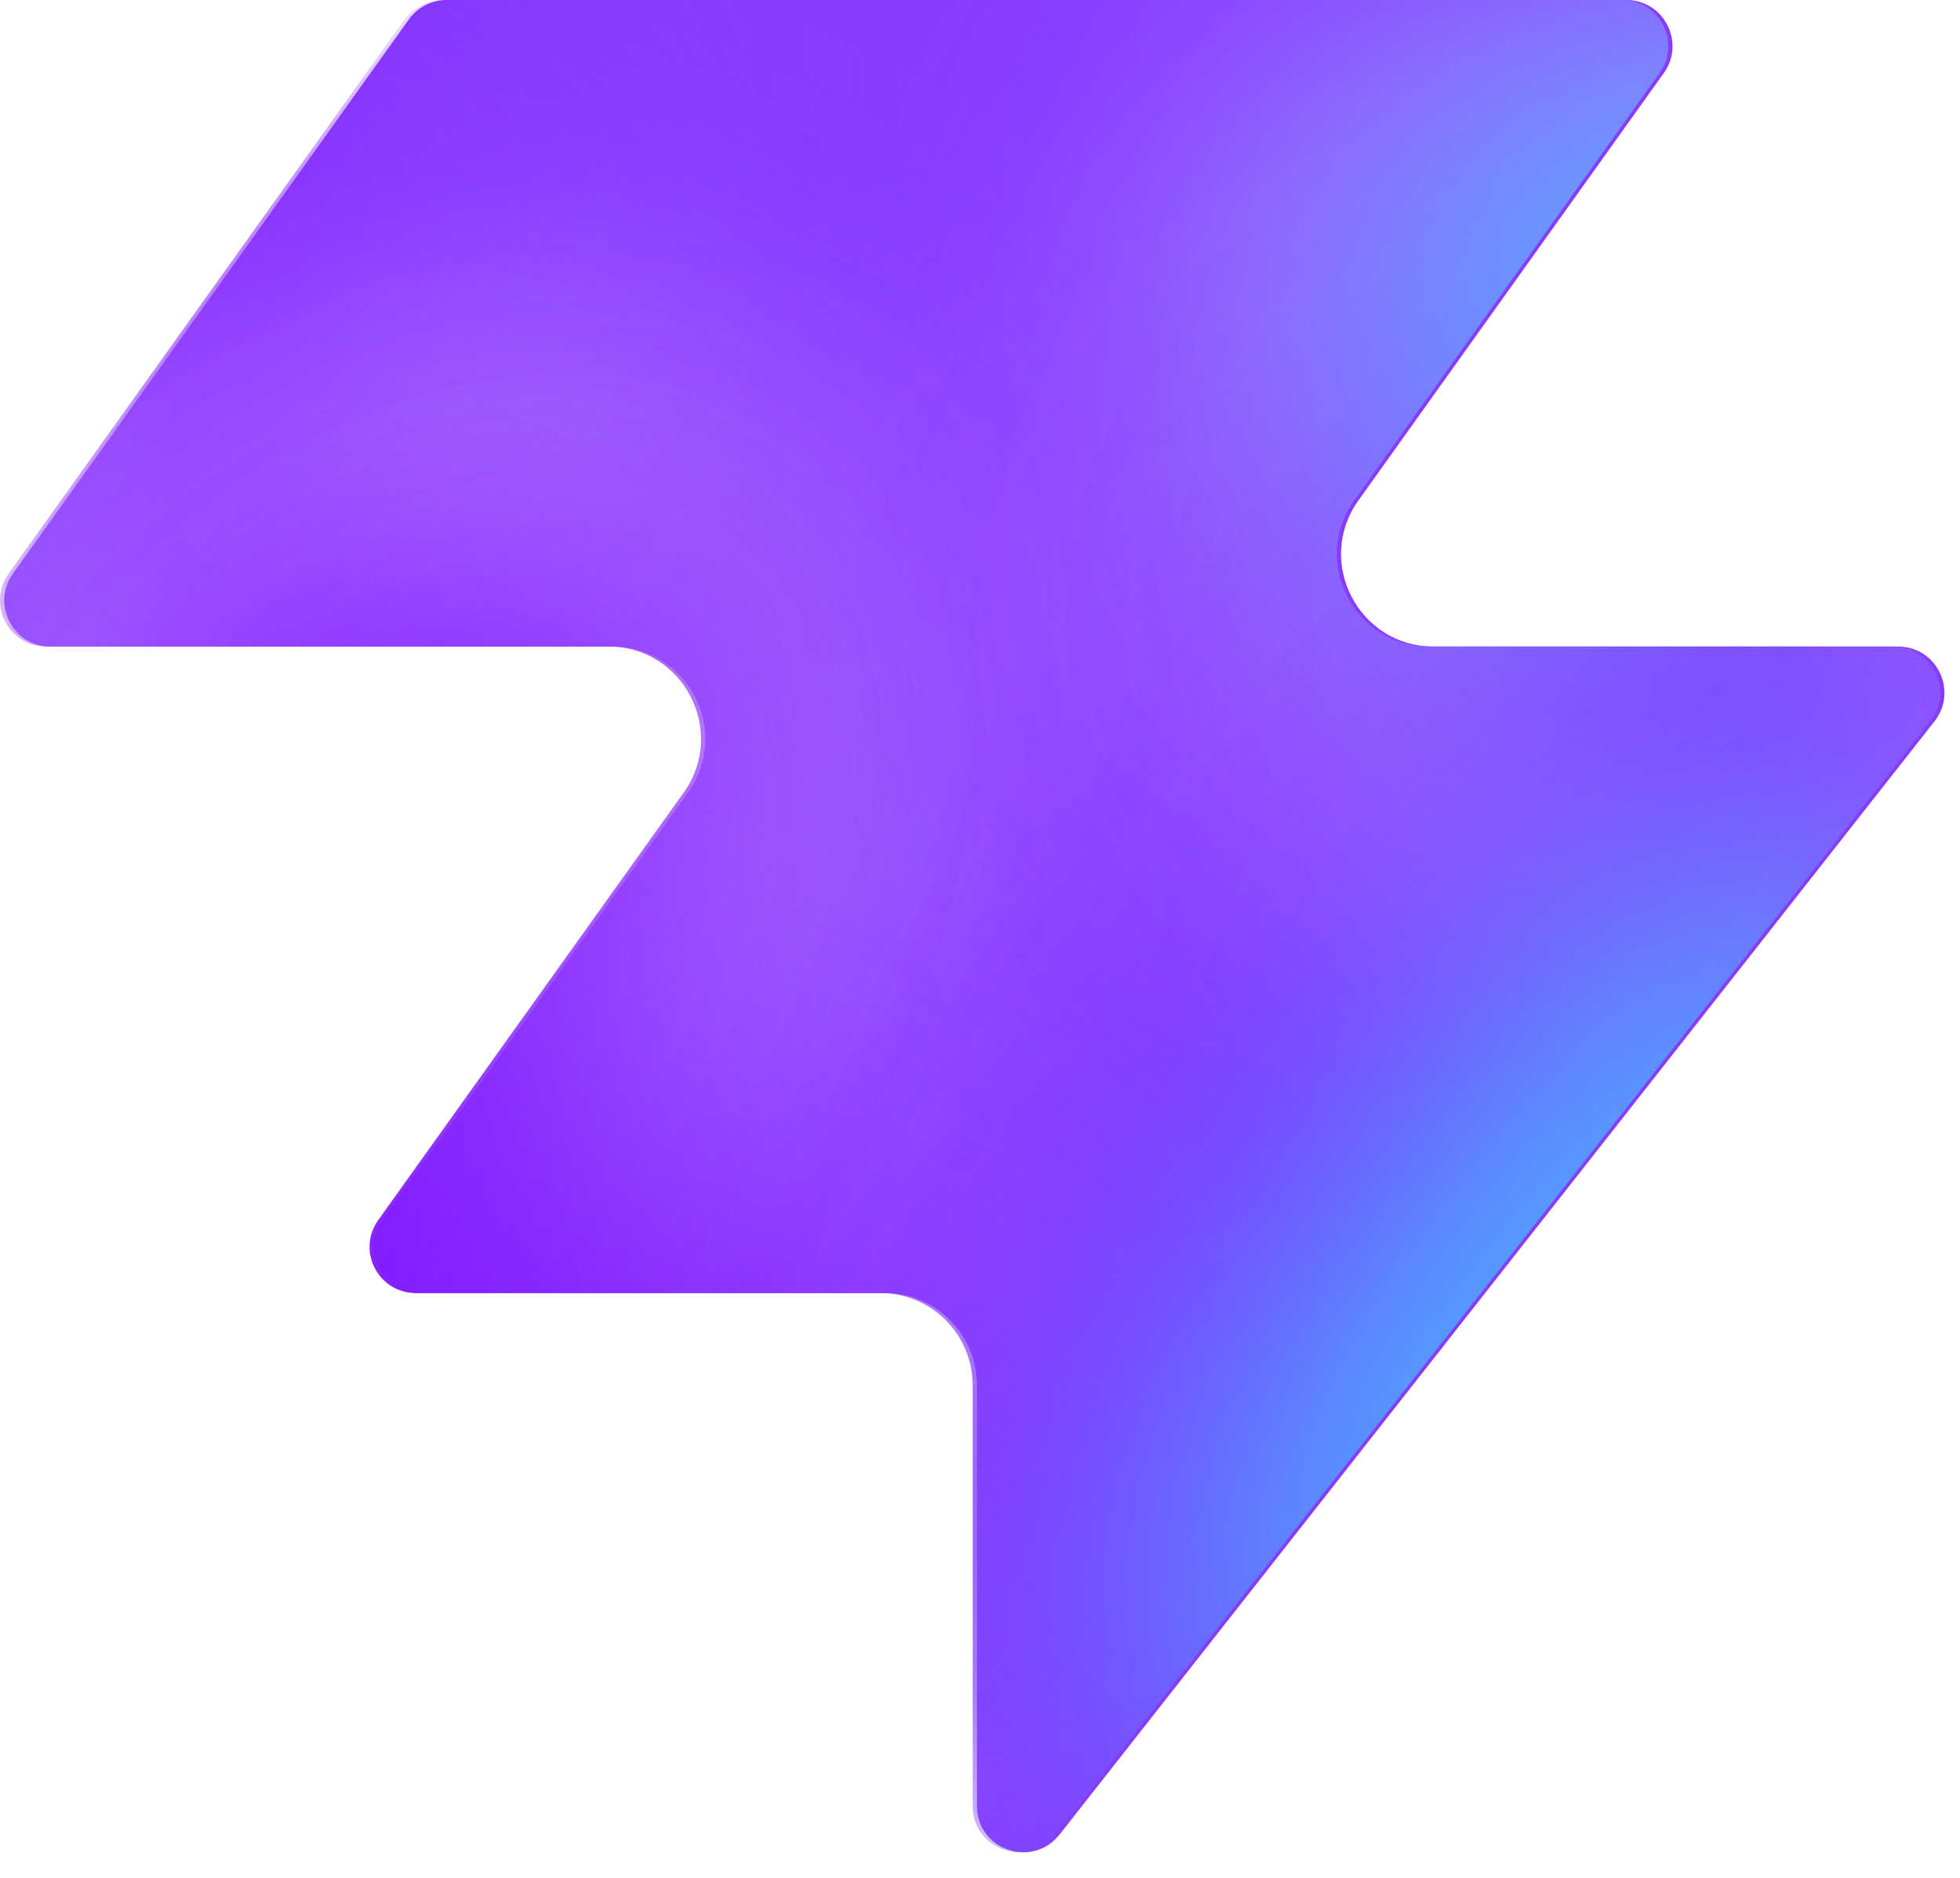
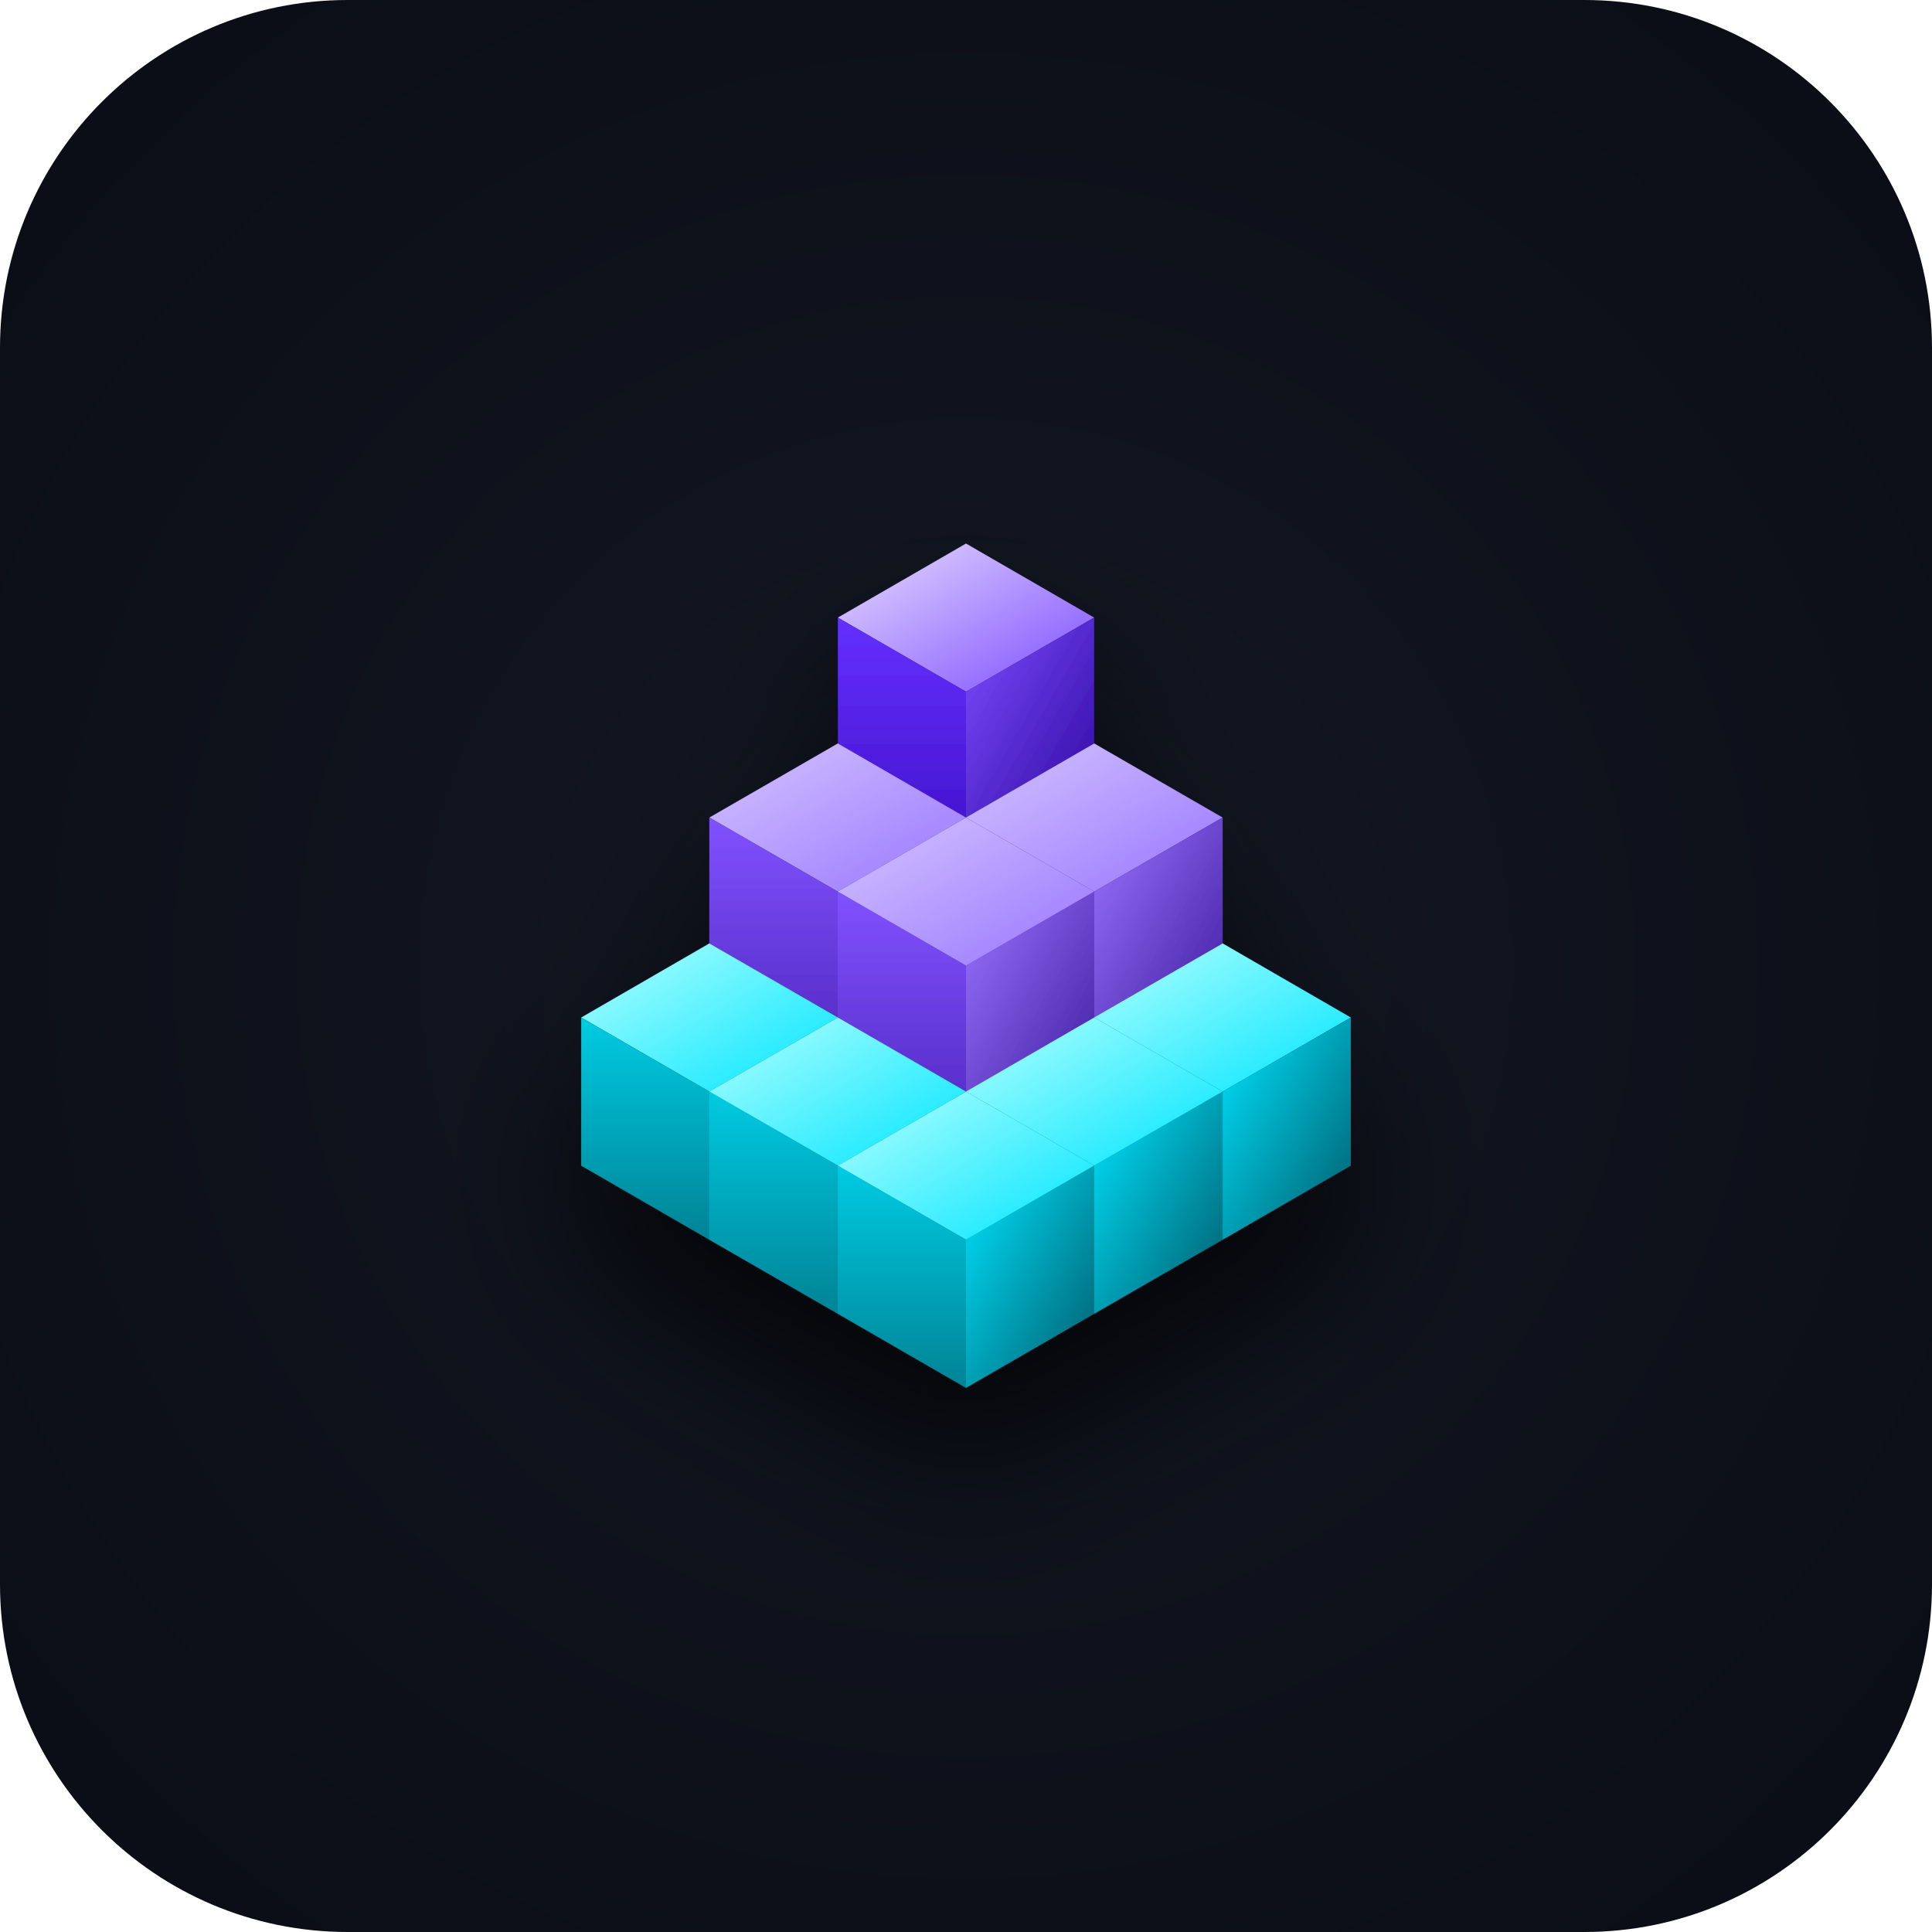
- <svg xmlns="http://www.w3.org/2000/svg" width="48" height="46" fill="none" viewBox="0 0 48 46">
-   <path fill="#863bff" d="M25.946 44.938c-.664.845-2.021.375-2.021-.698V33.937a2.26 2.26 0 0 0-2.262-2.262H10.287c-.92 0-1.456-1.04-.92-1.788l7.48-10.471c1.07-1.497 0-3.578-1.842-3.578H1.237c-.92 0-1.456-1.04-.92-1.788L10.013.474c.214-.297.556-.474.92-.474h28.894c.92 0 1.456 1.04.92 1.788l-7.48 10.471c-1.07 1.498 0 3.579 1.842 3.579h11.377c.943 0 1.473 1.088.89 1.83L25.947 44.94z" style="fill:#863bff;fill:color(display-p3 .525 .23 1);fill-opacity:1" />
-   <mask id="a" width="48" height="46" x="0" y="0" maskUnits="userSpaceOnUse" style="mask-type:alpha">
-     <path fill="#000" d="M25.842 44.938c-.664.844-2.021.375-2.021-.698V33.937a2.26 2.26 0 0 0-2.262-2.262H10.183c-.92 0-1.456-1.04-.92-1.788l7.48-10.471c1.07-1.498 0-3.579-1.842-3.579H1.133c-.92 0-1.456-1.04-.92-1.787L9.91.473c.214-.297.556-.474.92-.474h28.894c.92 0 1.456 1.04.92 1.788l-7.48 10.471c-1.07 1.498 0 3.578 1.842 3.578h11.377c.943 0 1.473 1.088.89 1.832L25.843 44.94z" style="fill:#000;fill-opacity:1" />
-   </mask>
-   <g mask="url(#a)">
-     <g filter="url(#b)">
-       <ellipse cx="5.508" cy="14.704" fill="#ede6ff" rx="5.508" ry="14.704" style="fill:#ede6ff;fill:color(display-p3 .927 .903 1);fill-opacity:1" transform="matrix(.00324 1 1 -.00324 -4.47 31.516)" />
+ <svg xmlns="http://www.w3.org/2000/svg" viewBox="0 0 600 600" width="100%" height="100%">
+   <defs>
+     <radialGradient id="bg" cx="50%" cy="50%" r="75%">
+       <stop offset="0%" stop-color="#141824" />
+       <stop offset="100%" stop-color="#090C13" />
+     </radialGradient>
+     <filter id="pyramidShadow" x="-30%" y="-30%" width="160%" height="160%">
+       <feDropShadow dx="0" dy="28" stdDeviation="24" flood-color="#000000" flood-opacity="0.75" />
+     </filter>
+     <linearGradient id="t-top" x1="0%" y1="0%" x2="100%" y2="100%">
+       <stop offset="0%" stop-color="#B2FFFF" />
+       <stop offset="100%" stop-color="#00E5FF" />
+     </linearGradient>
+     <linearGradient id="t-left" x1="0%" y1="0%" x2="0%" y2="100%">
+       <stop offset="0%" stop-color="#00CBE2" />
+       <stop offset="100%" stop-color="#008396" />
+     </linearGradient>
+     <linearGradient id="t-right" x1="0%" y1="0%" x2="100%" y2="100%">
+       <stop offset="0%" stop-color="#00E5FF" />
+       <stop offset="100%" stop-color="#005B6B" />
+     </linearGradient>
+     <linearGradient id="m-top" x1="0%" y1="0%" x2="100%" y2="100%">
+       <stop offset="0%" stop-color="#D4C4FF" />
+       <stop offset="100%" stop-color="#9975FF" />
+     </linearGradient>
+     <linearGradient id="m-left" x1="0%" y1="0%" x2="0%" y2="100%">
+       <stop offset="0%" stop-color="#8052FF" />
+       <stop offset="100%" stop-color="#552BC6" />
+     </linearGradient>
+     <linearGradient id="m-right" x1="0%" y1="0%" x2="100%" y2="100%">
+       <stop offset="0%" stop-color="#9975FF" />
+       <stop offset="100%" stop-color="#3D1A9E" />
+     </linearGradient>
+     <linearGradient id="v-top" x1="0%" y1="0%" x2="100%" y2="100%">
+       <stop offset="0%" stop-color="#E7DBFF" />
+       <stop offset="100%" stop-color="#7C4DFF" />
+     </linearGradient>
+     <linearGradient id="v-left" x1="0%" y1="0%" x2="0%" y2="100%">
+       <stop offset="0%" stop-color="#6430FF" />
+       <stop offset="100%" stop-color="#4213CC" />
+     </linearGradient>
+     <linearGradient id="v-right" x1="0%" y1="0%" x2="100%" y2="100%">
+       <stop offset="0%" stop-color="#7C4DFF" />
+       <stop offset="100%" stop-color="#2D069E" />
+     </linearGradient>
+   </defs>
+   <rect width="100%" height="100%" rx="108" fill="url(#bg)" />
+   <g filter="url(#pyramidShadow)" transform="translate(300, 270)">
+     <g>
+       <polygon points="0.0,-101.2 39.8,-78.2 0.0,-55.2 -39.8,-78.2" fill="url(#v-top)" />
+       <polygon points="-39.8,-78.2 0.0,-55.2 0.0,-9.2 -39.8,-32.2" fill="url(#v-left)" />
+       <polygon points="0.0,-55.2 39.8,-78.2 39.8,-32.2 0.0,-9.2" fill="url(#v-right)" />
    </g>
-     <g filter="url(#c)">
-       <ellipse cx="10.399" cy="29.851" fill="#ede6ff" rx="10.399" ry="29.851" style="fill:#ede6ff;fill:color(display-p3 .927 .903 1);fill-opacity:1" transform="matrix(.00324 1 1 -.00324 -39.328 7.883)" />
+     <g>
+       <polygon points="39.8,-39.1 79.7,-16.1 39.8,6.9 0.0,-16.1" fill="url(#m-top)" />
+       <polygon points="0.0,-16.1 39.8,6.9 39.8,52.9 0.0,29.9" fill="url(#m-left)" />
+       <polygon points="39.8,6.9 79.7,-16.1 79.7,29.9 39.8,52.9" fill="url(#m-right)" />
    </g>
-     <g filter="url(#d)">
-       <ellipse cx="5.508" cy="30.487" fill="#7e14ff" rx="5.508" ry="30.487" style="fill:#7e14ff;fill:color(display-p3 .492 .077 1);fill-opacity:1" transform="rotate(89.814 -25.913 -14.639)scale(1 -1)" />
+     <g>
+       <polygon points="-39.8,-39.1 0.0,-16.1 -39.8,6.9 -79.7,-16.1" fill="url(#m-top)" />
+       <polygon points="-79.7,-16.1 -39.8,6.9 -39.8,52.9 -79.7,29.9" fill="url(#m-left)" />
+       <polygon points="-39.8,6.9 0.0,-16.1 0.0,29.9 -39.8,52.9" fill="url(#m-right)" />
    </g>
-     <g filter="url(#e)">
-       <ellipse cx="5.508" cy="30.599" fill="#7e14ff" rx="5.508" ry="30.599" style="fill:#7e14ff;fill:color(display-p3 .492 .077 1);fill-opacity:1" transform="rotate(89.814 -32.644 -3.334)scale(1 -1)" />
+     <g>
+       <polygon points="79.7,23.0 119.5,46.0 79.7,69.0 39.8,46.0" fill="url(#t-top)" />
+       <polygon points="39.8,46.0 79.7,69.0 79.7,115.0 39.8,92.0" fill="url(#t-left)" />
+       <polygon points="79.7,69.0 119.5,46.0 119.5,92.0 79.7,115.0" fill="url(#t-right)" />
    </g>
-     <g filter="url(#f)">
-       <ellipse cx="5.508" cy="30.599" fill="#7e14ff" rx="5.508" ry="30.599" style="fill:#7e14ff;fill:color(display-p3 .492 .077 1);fill-opacity:1" transform="matrix(.00324 1 1 -.00324 -34.34 30.47)" />
+     <g>
+       <polygon points="-79.7,23.0 -39.8,46.0 -79.7,69.0 -119.5,46.0" fill="url(#t-top)" />
+       <polygon points="-119.5,46.0 -79.7,69.0 -79.7,115.0 -119.5,92.0" fill="url(#t-left)" />
+       <polygon points="-79.7,69.0 -39.8,46.0 -39.8,92.0 -79.7,115.0" fill="url(#t-right)" />
    </g>
-     <g filter="url(#g)">
-       <ellipse cx="14.072" cy="22.078" fill="#ede6ff" rx="14.072" ry="22.078" style="fill:#ede6ff;fill:color(display-p3 .927 .903 1);fill-opacity:1" transform="rotate(93.35 24.506 48.493)scale(-1 1)" />
+     <g>
+       <polygon points="0.0,-16.1 39.8,6.9 0.0,29.9 -39.8,6.9" fill="url(#m-top)" />
+       <polygon points="-39.8,6.9 0.0,29.9 0.0,75.9 -39.8,52.9" fill="url(#m-left)" />
+       <polygon points="0.0,29.9 39.8,6.9 39.8,52.9 0.0,75.9" fill="url(#m-right)" />
    </g>
-     <g filter="url(#h)">
-       <ellipse cx="3.47" cy="21.501" fill="#7e14ff" rx="3.47" ry="21.501" style="fill:#7e14ff;fill:color(display-p3 .492 .077 1);fill-opacity:1" transform="rotate(89.009 28.708 47.59)scale(-1 1)" />
+     <g>
+       <polygon points="39.8,46.0 79.7,69.0 39.8,92.0 0.0,69.0" fill="url(#t-top)" />
+       <polygon points="0.0,69.0 39.8,92.0 39.8,138.0 0.0,115.0" fill="url(#t-left)" />
+       <polygon points="39.8,92.0 79.7,69.0 79.7,115.0 39.8,138.0" fill="url(#t-right)" />
    </g>
-     <g filter="url(#i)">
-       <ellipse cx="3.47" cy="21.501" fill="#7e14ff" rx="3.47" ry="21.501" style="fill:#7e14ff;fill:color(display-p3 .492 .077 1);fill-opacity:1" transform="rotate(89.009 28.708 47.59)scale(-1 1)" />
+     <g>
+       <polygon points="-39.8,46.0 0.0,69.0 -39.8,92.0 -79.7,69.0" fill="url(#t-top)" />
+       <polygon points="-79.7,69.0 -39.8,92.0 -39.8,138.0 -79.7,115.0" fill="url(#t-left)" />
+       <polygon points="-39.8,92.0 0.0,69.0 0.0,115.0 -39.8,138.0" fill="url(#t-right)" />
    </g>
-     <g filter="url(#j)">
-       <ellipse cx=".387" cy="8.972" fill="#7e14ff" rx="4.407" ry="29.108" style="fill:#7e14ff;fill:color(display-p3 .492 .077 1);fill-opacity:1" transform="rotate(39.51 .387 8.972)" />
-     </g>
-     <g filter="url(#k)">
-       <ellipse cx="47.523" cy="-6.092" fill="#7e14ff" rx="4.407" ry="29.108" style="fill:#7e14ff;fill:color(display-p3 .492 .077 1);fill-opacity:1" transform="rotate(37.892 47.523 -6.092)" />
-     </g>
-     <g filter="url(#l)">
-       <ellipse cx="41.412" cy="6.333" fill="#47bfff" rx="5.971" ry="9.665" style="fill:#47bfff;fill:color(display-p3 .28 .748 1);fill-opacity:1" transform="rotate(37.892 41.412 6.333)" />
-     </g>
-     <g filter="url(#m)">
-       <ellipse cx="-1.879" cy="38.332" fill="#7e14ff" rx="4.407" ry="29.108" style="fill:#7e14ff;fill:color(display-p3 .492 .077 1);fill-opacity:1" transform="rotate(37.892 -1.88 38.332)" />
-     </g>
-     <g filter="url(#n)">
-       <ellipse cx="-1.879" cy="38.332" fill="#7e14ff" rx="4.407" ry="29.108" style="fill:#7e14ff;fill:color(display-p3 .492 .077 1);fill-opacity:1" transform="rotate(37.892 -1.88 38.332)" />
-     </g>
-     <g filter="url(#o)">
-       <ellipse cx="35.651" cy="29.907" fill="#7e14ff" rx="4.407" ry="29.108" style="fill:#7e14ff;fill:color(display-p3 .492 .077 1);fill-opacity:1" transform="rotate(37.892 35.651 29.907)" />
-     </g>
-     <g filter="url(#p)">
-       <ellipse cx="38.418" cy="32.4" fill="#47bfff" rx="5.971" ry="15.297" style="fill:#47bfff;fill:color(display-p3 .28 .748 1);fill-opacity:1" transform="rotate(37.892 38.418 32.4)" />
+     <g>
+       <polygon points="0.0,69.0 39.8,92.0 0.0,115.0 -39.8,92.0" fill="url(#t-top)" />
+       <polygon points="-39.8,92.0 0.0,115.0 0.0,161.0 -39.8,138.0" fill="url(#t-left)" />
+       <polygon points="0.0,115.0 39.8,92.0 39.8,138.0 0.0,161.0" fill="url(#t-right)" />
    </g>
  </g>
-   <defs>
-     <filter id="b" width="60.045" height="41.654" x="-19.77" y="16.149" color-interpolation-filters="sRGB" filterUnits="userSpaceOnUse">
-       <feFlood flood-opacity="0" result="BackgroundImageFix" />
-       <feBlend in="SourceGraphic" in2="BackgroundImageFix" result="shape" />
-       <feGaussianBlur result="effect1_foregroundBlur_2002_17158" stdDeviation="7.659" />
-     </filter>
-     <filter id="c" width="90.34" height="51.437" x="-54.613" y="-7.533" color-interpolation-filters="sRGB" filterUnits="userSpaceOnUse">
-       <feFlood flood-opacity="0" result="BackgroundImageFix" />
-       <feBlend in="SourceGraphic" in2="BackgroundImageFix" result="shape" />
-       <feGaussianBlur result="effect1_foregroundBlur_2002_17158" stdDeviation="7.659" />
-     </filter>
-     <filter id="d" width="79.355" height="29.4" x="-49.64" y="2.03" color-interpolation-filters="sRGB" filterUnits="userSpaceOnUse">
-       <feFlood flood-opacity="0" result="BackgroundImageFix" />
-       <feBlend in="SourceGraphic" in2="BackgroundImageFix" result="shape" />
-       <feGaussianBlur result="effect1_foregroundBlur_2002_17158" stdDeviation="4.596" />
-     </filter>
-     <filter id="e" width="79.579" height="29.4" x="-45.045" y="20.029" color-interpolation-filters="sRGB" filterUnits="userSpaceOnUse">
-       <feFlood flood-opacity="0" result="BackgroundImageFix" />
-       <feBlend in="SourceGraphic" in2="BackgroundImageFix" result="shape" />
-       <feGaussianBlur result="effect1_foregroundBlur_2002_17158" stdDeviation="4.596" />
-     </filter>
-     <filter id="f" width="79.579" height="29.4" x="-43.513" y="21.178" color-interpolation-filters="sRGB" filterUnits="userSpaceOnUse">
-       <feFlood flood-opacity="0" result="BackgroundImageFix" />
-       <feBlend in="SourceGraphic" in2="BackgroundImageFix" result="shape" />
-       <feGaussianBlur result="effect1_foregroundBlur_2002_17158" stdDeviation="4.596" />
-     </filter>
-     <filter id="g" width="74.749" height="58.852" x="15.756" y="-17.901" color-interpolation-filters="sRGB" filterUnits="userSpaceOnUse">
-       <feFlood flood-opacity="0" result="BackgroundImageFix" />
-       <feBlend in="SourceGraphic" in2="BackgroundImageFix" result="shape" />
-       <feGaussianBlur result="effect1_foregroundBlur_2002_17158" stdDeviation="7.659" />
-     </filter>
-     <filter id="h" width="61.377" height="25.362" x="23.548" y="2.284" color-interpolation-filters="sRGB" filterUnits="userSpaceOnUse">
-       <feFlood flood-opacity="0" result="BackgroundImageFix" />
-       <feBlend in="SourceGraphic" in2="BackgroundImageFix" result="shape" />
-       <feGaussianBlur result="effect1_foregroundBlur_2002_17158" stdDeviation="4.596" />
-     </filter>
-     <filter id="i" width="61.377" height="25.362" x="23.548" y="2.284" color-interpolation-filters="sRGB" filterUnits="userSpaceOnUse">
-       <feFlood flood-opacity="0" result="BackgroundImageFix" />
-       <feBlend in="SourceGraphic" in2="BackgroundImageFix" result="shape" />
-       <feGaussianBlur result="effect1_foregroundBlur_2002_17158" stdDeviation="4.596" />
-     </filter>
-     <filter id="j" width="56.045" height="63.649" x="-27.636" y="-22.853" color-interpolation-filters="sRGB" filterUnits="userSpaceOnUse">
-       <feFlood flood-opacity="0" result="BackgroundImageFix" />
-       <feBlend in="SourceGraphic" in2="BackgroundImageFix" result="shape" />
-       <feGaussianBlur result="effect1_foregroundBlur_2002_17158" stdDeviation="4.596" />
-     </filter>
-     <filter id="k" width="54.814" height="64.646" x="20.116" y="-38.415" color-interpolation-filters="sRGB" filterUnits="userSpaceOnUse">
-       <feFlood flood-opacity="0" result="BackgroundImageFix" />
-       <feBlend in="SourceGraphic" in2="BackgroundImageFix" result="shape" />
-       <feGaussianBlur result="effect1_foregroundBlur_2002_17158" stdDeviation="4.596" />
-     </filter>
-     <filter id="l" width="33.541" height="35.313" x="24.641" y="-11.323" color-interpolation-filters="sRGB" filterUnits="userSpaceOnUse">
-       <feFlood flood-opacity="0" result="BackgroundImageFix" />
-       <feBlend in="SourceGraphic" in2="BackgroundImageFix" result="shape" />
-       <feGaussianBlur result="effect1_foregroundBlur_2002_17158" stdDeviation="4.596" />
-     </filter>
-     <filter id="m" width="54.814" height="64.646" x="-29.286" y="6.009" color-interpolation-filters="sRGB" filterUnits="userSpaceOnUse">
-       <feFlood flood-opacity="0" result="BackgroundImageFix" />
-       <feBlend in="SourceGraphic" in2="BackgroundImageFix" result="shape" />
-       <feGaussianBlur result="effect1_foregroundBlur_2002_17158" stdDeviation="4.596" />
-     </filter>
-     <filter id="n" width="54.814" height="64.646" x="-29.286" y="6.009" color-interpolation-filters="sRGB" filterUnits="userSpaceOnUse">
-       <feFlood flood-opacity="0" result="BackgroundImageFix" />
-       <feBlend in="SourceGraphic" in2="BackgroundImageFix" result="shape" />
-       <feGaussianBlur result="effect1_foregroundBlur_2002_17158" stdDeviation="4.596" />
-     </filter>
-     <filter id="o" width="54.814" height="64.646" x="8.244" y="-2.416" color-interpolation-filters="sRGB" filterUnits="userSpaceOnUse">
-       <feFlood flood-opacity="0" result="BackgroundImageFix" />
-       <feBlend in="SourceGraphic" in2="BackgroundImageFix" result="shape" />
-       <feGaussianBlur result="effect1_foregroundBlur_2002_17158" stdDeviation="4.596" />
-     </filter>
-     <filter id="p" width="39.409" height="43.623" x="18.713" y="10.588" color-interpolation-filters="sRGB" filterUnits="userSpaceOnUse">
-       <feFlood flood-opacity="0" result="BackgroundImageFix" />
-       <feBlend in="SourceGraphic" in2="BackgroundImageFix" result="shape" />
-       <feGaussianBlur result="effect1_foregroundBlur_2002_17158" stdDeviation="4.596" />
-     </filter>
-   </defs>
</svg>
